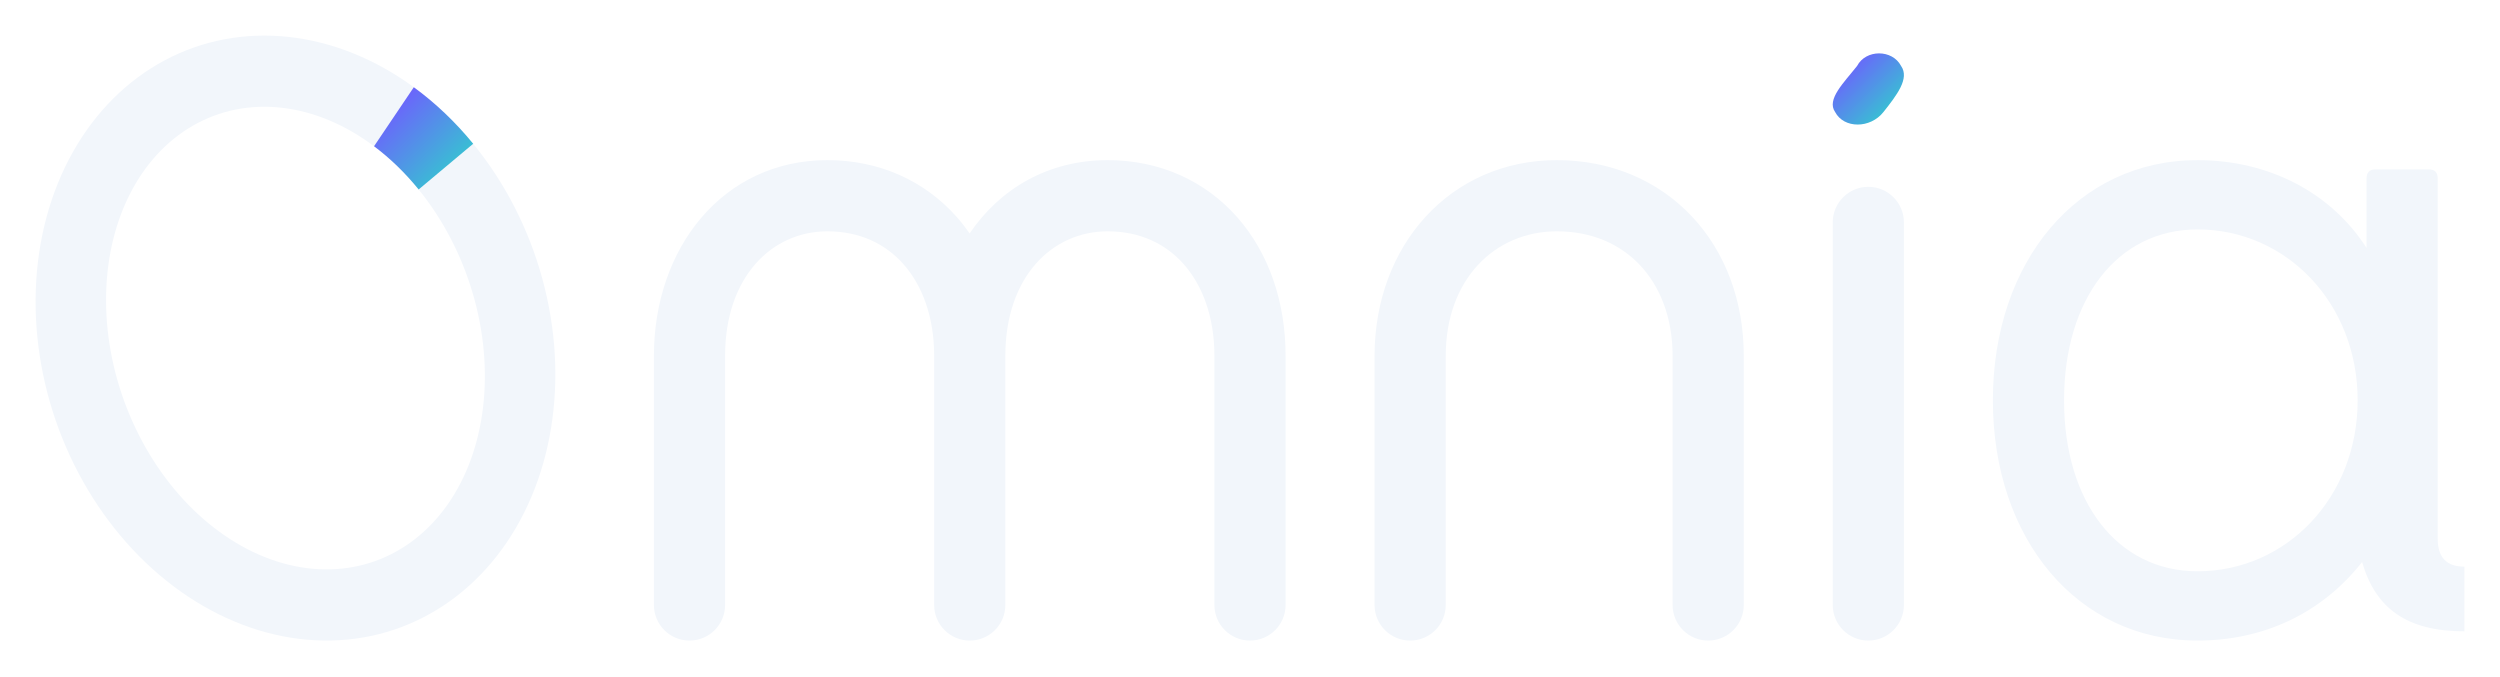
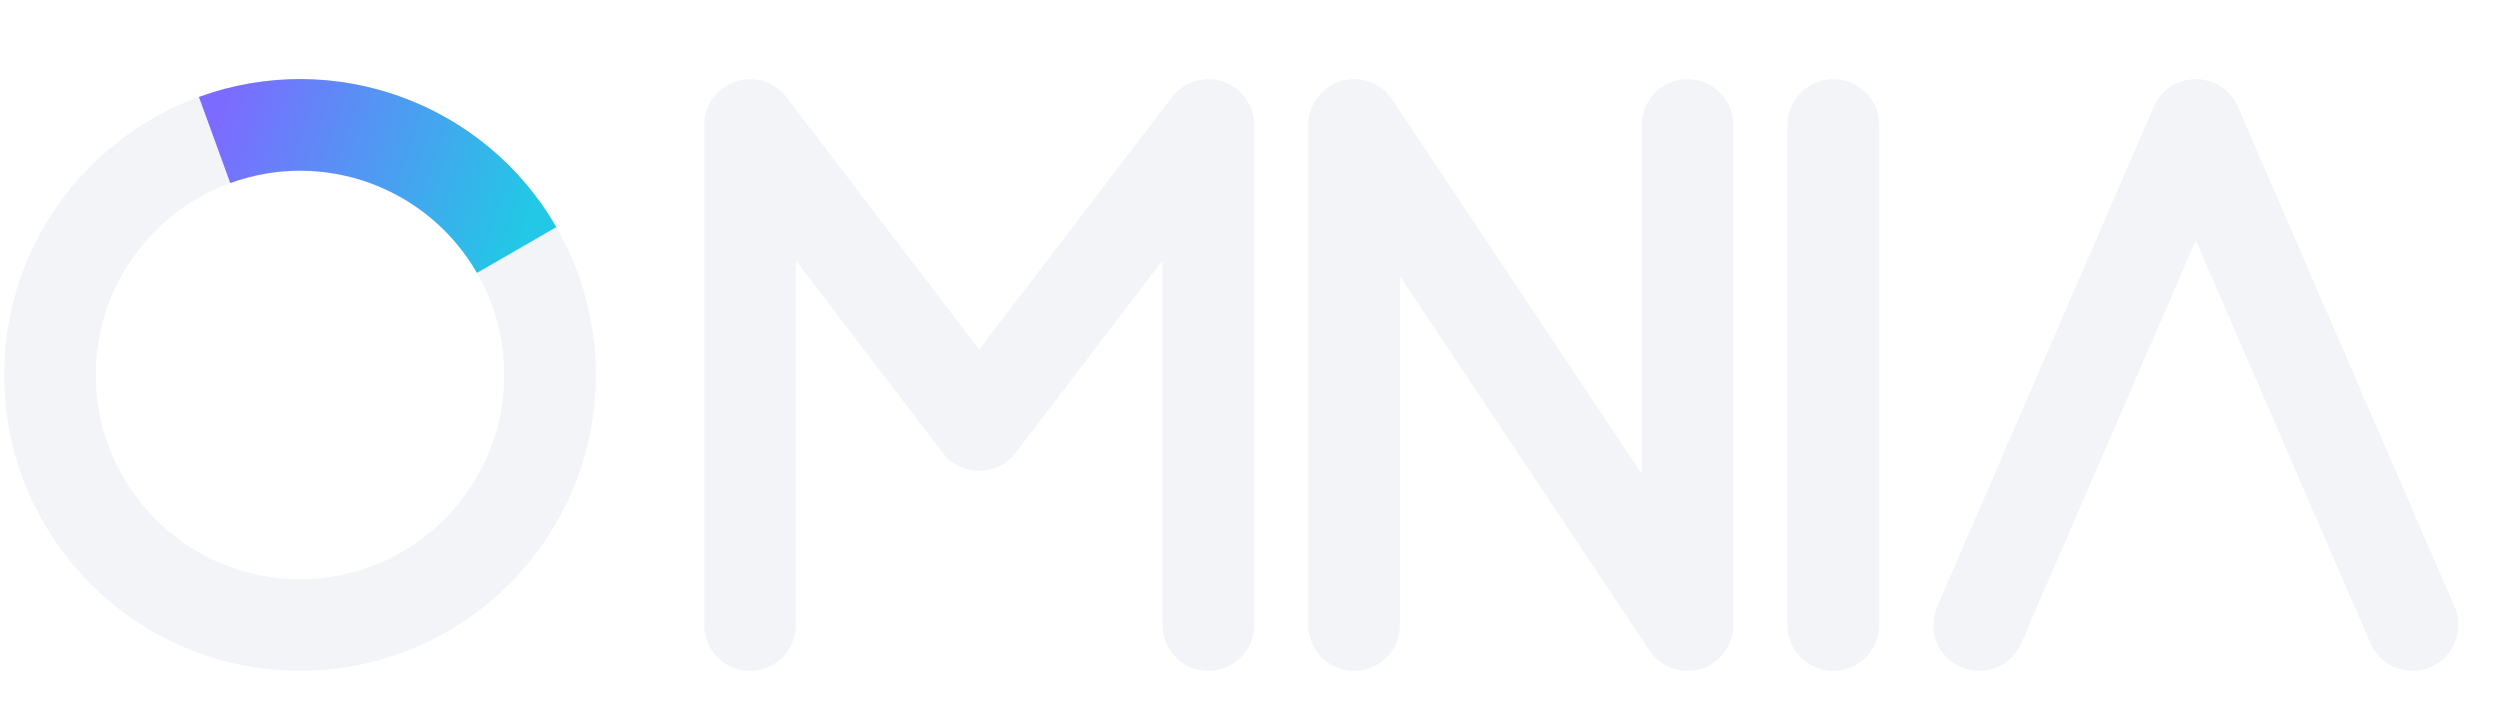
- <svg xmlns="http://www.w3.org/2000/svg" width="562" height="152" viewBox="74 76 562 152" fill="none">
-   <g id="Omnia â Custom Orbit Wordmark / Dark">
-     <path id="i â orbital lozenge" d="M491.475 90.823C493.452 87.059 499.383 87.059 501.36 90.823C503.337 93.647 500.371 97.412 497.406 101.176C494.44 104.941 488.509 104.941 486.532 101.176C484.555 98.353 488.509 94.588 491.475 90.823Z" fill="url(#paint0_linear_0_1)" />
-     <path id="O â capital / baseline aligned" d="M180.352 108.29C187.501 117.024 192.853 127.459 195.914 138.637C198.976 149.815 199.649 161.377 197.872 172.259C196.096 183.142 191.926 192.996 185.746 200.915C179.567 208.834 171.576 214.565 162.509 217.579C153.442 220.594 143.589 220.796 133.856 218.167C124.124 215.538 114.825 210.162 106.813 202.534C98.802 194.906 92.336 185.27 88.009 174.512C83.683 163.755 81.635 152.221 82.053 140.972C82.472 129.723 85.345 119.119 90.407 110.135C95.468 101.151 102.557 94.077 111.021 89.561C119.484 85.046 129.052 83.235 138.842 84.294C148.633 85.354 158.333 89.251 167.051 95.626L158.104 108.89C151.61 104.015 144.475 101.035 137.355 100.225C130.235 99.415 123.359 100.8 117.358 104.253C111.357 107.706 106.425 113.116 103.015 119.986C99.605 126.855 97.826 134.964 97.842 143.567C97.858 152.169 99.668 160.989 103.107 169.215C106.545 177.442 111.501 184.81 117.519 190.644C123.537 196.477 130.424 200.588 137.546 202.598C144.669 204.609 151.798 204.454 158.278 202.149C164.758 199.844 170.382 195.462 174.632 189.406C178.882 183.35 181.622 175.814 182.599 167.492C183.577 159.17 182.761 150.329 180.226 141.781C177.692 133.233 173.52 125.253 168.095 118.575L180.352 108.29Z" fill="#F2F6FB" />
-     <path id="m â paired continuous arches" d="M347 212V156C347 147.132 344.266 140.11 340.126 135.418C336.055 130.804 330.258 128 323 128C310.486 128 300 138.269 300 156V212C300 216.418 296.418 220 292 220C287.582 220 284 216.418 284 212V156C284 147.132 281.266 140.11 277.126 135.418C273.055 130.804 267.258 128 260 128C247.486 128 237 138.269 237 156V212C237 216.418 233.418 220 229 220C224.582 220 221 216.418 221 212V156C221 131.731 236.514 112 260 112C271.742 112 281.945 116.696 289.124 124.832C290.143 125.987 291.091 127.204 291.972 128.474C298.78 118.435 309.589 112 323 112C334.742 112 344.945 116.696 352.124 124.832C359.234 132.89 363 143.868 363 156V212C363 216.418 359.418 220 355 220C350.582 220 347 216.418 347 212Z" fill="#F2F6FB" />
-     <path id="n â matching orbital arch" d="M450 212V156C450 147.294 447.119 140.331 442.675 135.608C438.264 130.922 431.91 128 424 128C410.021 128 399 138.791 399 156V212C399 216.418 395.418 220 391 220C386.582 220 383 216.418 383 212V156C383 131.209 399.979 112 424 112C436.09 112 446.736 116.578 454.325 124.642C461.881 132.669 466 143.706 466 156V212C466 216.418 462.418 220 458 220C453.582 220 450 216.418 450 212Z" fill="#F2F6FB" />
-     <path id="i â stem" d="M486 212V126C486 121.582 489.582 118 494 118C498.418 118 502 121.582 502 126V212C502 216.418 498.418 220 494 220C489.582 220 486 216.418 486 212Z" fill="#F2F6FB" />
-     <path id="a â balanced bowl and compact exit" d="M568 112C584 112 598 119.269 606 131.731V116.154C606 114.769 606.667 114.077 608 114.077H620C621.333 114.077 622 114.769 622 116.154V197.154C622 201.308 624 203.385 628 203.385V217.923C615 217.923 608 212.731 605 202.346C596 213.769 583 220 568 220C541 220 522 197.154 522 166C522 134.846 541 112 568 112ZM568 127.577C550 127.577 538 143.154 538 166C538 188.846 550 204.423 568 204.423C588 204.423 604 187.808 604 166C604 144.192 588 127.577 568 127.577Z" fill-rule="evenodd" clip-rule="evenodd" fill="#F2F6FB" />
-     <path id="O â fitted violet-to-teal curved inset" d="M167.024 95.606C171.891 99.161 176.385 103.441 180.374 108.318L168.112 118.596C165.085 114.866 161.709 111.594 158.083 108.875L167.024 95.606Z" fill="url(#paint1_linear_0_1)" />
-   </g>
+ <svg xmlns="http://www.w3.org/2000/svg" width="600" height="172" viewBox="0 0 600 172" fill="none">
  <defs>
-     <linearGradient id="paint0_linear_0_1" x1="488.286" y1="90.286" x2="499.714" y2="101.714" gradientUnits="userSpaceOnUse">
-       <stop stop-color="#705CFF" />
-       <stop offset="1" stop-color="#33C9CF" />
-     </linearGradient>
-     <linearGradient id="paint1_linear_0_1" x1="161.268" y1="98.89" x2="177.682" y2="114.804" gradientUnits="userSpaceOnUse">
-       <stop stop-color="#705CFF" />
-       <stop offset="1" stop-color="#33C9CF" />
+     <linearGradient id="omnia-orbit" gradientUnits="userSpaceOnUse" x1="51" y1="34" x2="124" y2="60">
+       <stop offset="0" stop-color="#7B6CFF" />
+       <stop offset="1" stop-color="#22C8E5" />
    </linearGradient>
  </defs>
+   <g fill="none" stroke="#F2F4F8" stroke-width="22" stroke-linecap="round" stroke-linejoin="round">
+     <circle cx="72" cy="90" r="60" />
+     <path d="M180 150V30L235 102L290 30V150" />
+     <path d="M325 150V30L405 150V30" />
+     <path d="M440 150V30" />
+     <path d="M475 150L527 30L579 150" />
+   </g>
+   <path d="M51.5 33.6A60 60 0 0 1 124 60" fill="none" stroke="url(#omnia-orbit)" stroke-width="22" stroke-linecap="butt" />
</svg>
